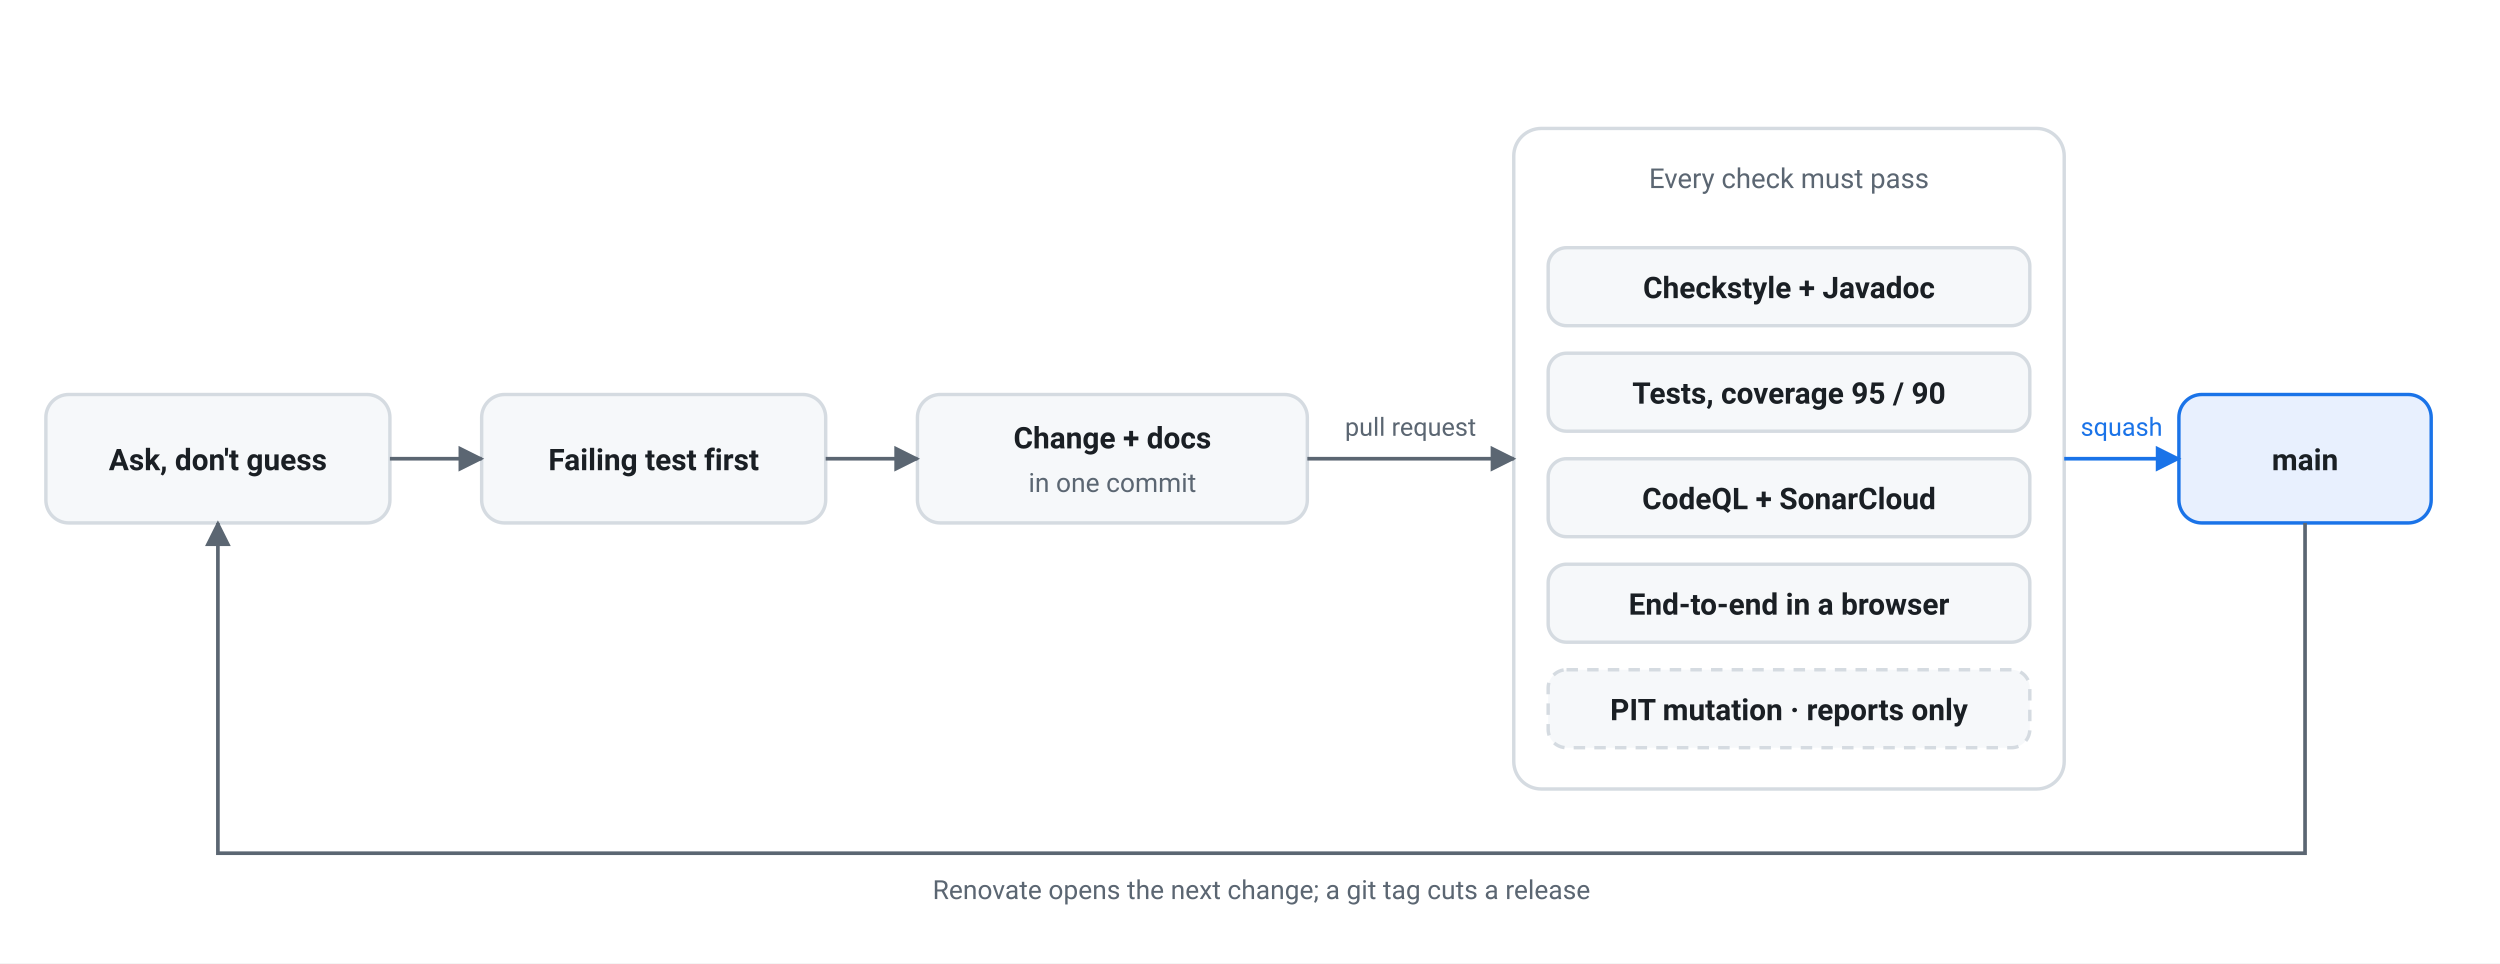
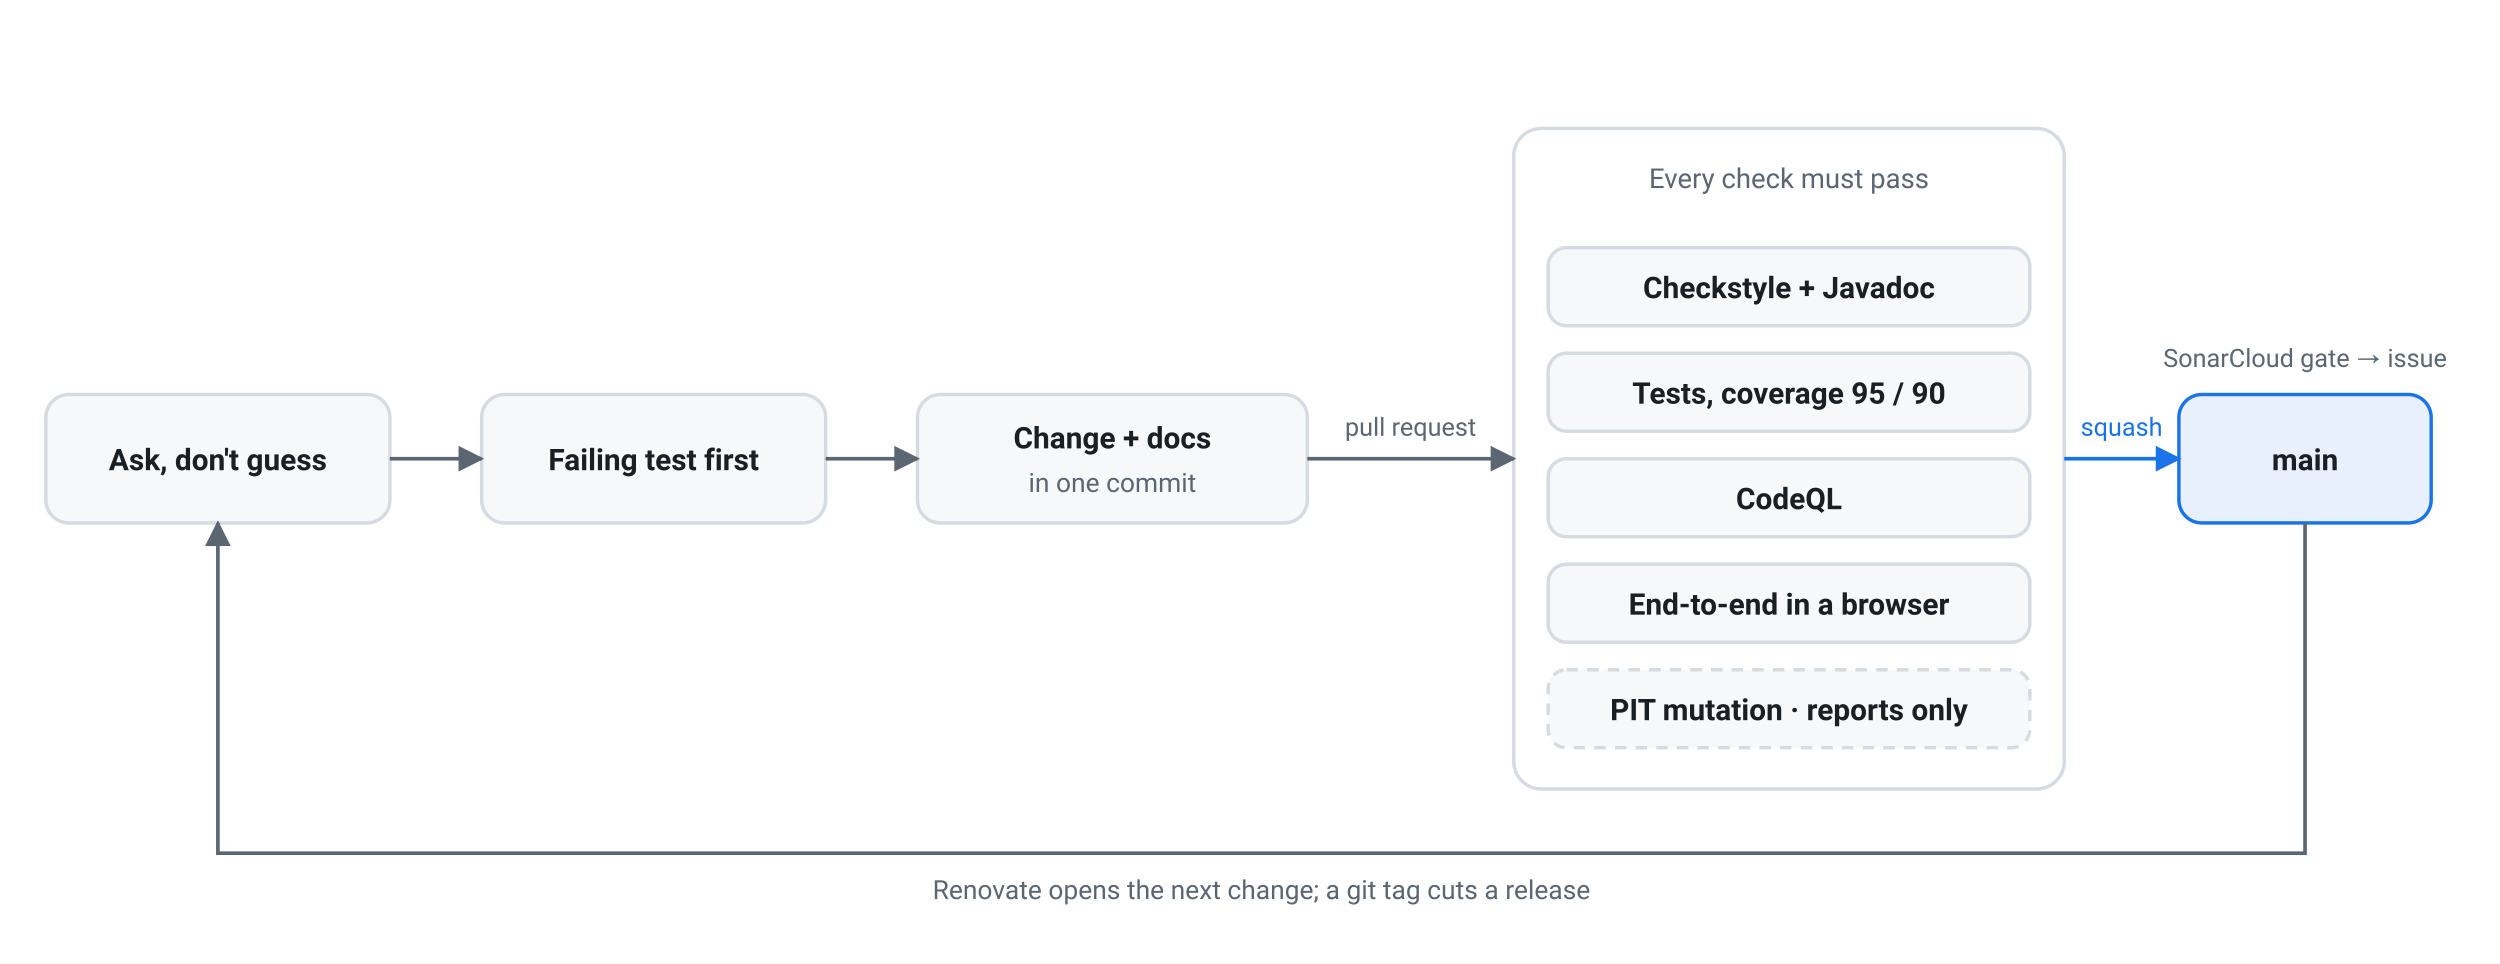
- <svg xmlns="http://www.w3.org/2000/svg" viewBox="0 0 1090 420" width="1090" height="420" role="img" aria-label="Every change starts from a question rather than a guess, then a failing test, then the change and its documentation in one commit. A pull request must pass Checkstyle, the tests and coverage gate, CodeQL and SonarCloud, and the browser end-to-end run before it is squashed onto main. PIT mutation testing reports but does not block." font-family="system-ui, -apple-system, BlinkMacSystemFont, 'Segoe UI', Roboto, Helvetica, Arial, sans-serif">
+ <svg xmlns="http://www.w3.org/2000/svg" viewBox="0 0 1090 420" width="1090" height="420" role="img" aria-label="Every change starts from a question rather than a guess, then a failing test, then the change and its documentation in one commit. A pull request must pass Checkstyle, the tests and coverage gate, CodeQL, and the browser end-to-end run before it is squashed onto main. SonarCloud then analyses main, and a failed quality gate becomes a GitHub issue. PIT mutation testing reports but does not block." font-family="system-ui, -apple-system, BlinkMacSystemFont, 'Segoe UI', Roboto, Helvetica, Arial, sans-serif">
  <defs>
    <marker id="arrow" viewBox="0 0 10 10" refX="9" refY="5" markerWidth="7" markerHeight="7" orient="auto-start-reverse">
      <path d="M 0 0 L 10 5 L 0 10 z" fill="#5b6672" />
    </marker>
    <marker id="arrow-accent" viewBox="0 0 10 10" refX="9" refY="5" markerWidth="7" markerHeight="7" orient="auto-start-reverse">
      <path d="M 0 0 L 10 5 L 0 10 z" fill="#1a73e8" />
    </marker>
  </defs>
  <rect width="1090" height="420" fill="#ffffff" />
  <rect x="20" y="172" width="150" height="56" rx="10" fill="#f6f8fa" stroke="#d5dbe1" stroke-width="1.5" />
  <text x="95.0" y="205.0" text-anchor="middle" font-size="13" font-weight="600" fill="#1a1f24">Ask, don't guess</text>
  <rect x="210" y="172" width="150" height="56" rx="10" fill="#f6f8fa" stroke="#d5dbe1" stroke-width="1.5" />
  <text x="285.0" y="205.0" text-anchor="middle" font-size="13" font-weight="600" fill="#1a1f24">Failing test first</text>
  <rect x="400" y="172" width="170" height="56" rx="10" fill="#f6f8fa" stroke="#d5dbe1" stroke-width="1.5" />
  <text x="485.0" y="195.5" text-anchor="middle" font-size="13" font-weight="600" fill="#1a1f24">Change + docs</text>
  <text x="485.0" y="214.5" text-anchor="middle" font-size="11.5" font-weight="400" fill="#5b6672">in one commit</text>
  <rect x="950" y="172" width="110" height="56" rx="10" fill="#e8f0fe" stroke="#1a73e8" stroke-width="1.5" />
  <text x="1005.0" y="205.0" text-anchor="middle" font-size="13" font-weight="600" fill="#1a1f24">main</text>
  <polyline points="170,200 210,200" fill="none" stroke="#5b6672" stroke-width="1.6" marker-end="url(#arrow)" />
  <polyline points="360,200 400,200" fill="none" stroke="#5b6672" stroke-width="1.6" marker-end="url(#arrow)" />
  <rect x="660" y="56.0" width="240" height="288" rx="12" fill="none" stroke="#d5dbe1" stroke-width="1.5" />
  <text x="780.0" y="82.0" text-anchor="middle" font-size="12" fill="#5b6672">Every check must pass</text>
  <polyline points="570,200 660,200" fill="none" stroke="#5b6672" stroke-width="1.6" marker-end="url(#arrow)" />
  <text x="615" y="190" text-anchor="middle" font-size="11" fill="#5b6672">pull request</text>
  <polyline points="900,200 950,200" fill="none" stroke="#1a73e8" stroke-width="1.6" marker-end="url(#arrow-accent)" />
  <text x="925" y="190" text-anchor="middle" font-size="11" fill="#1a73e8">squash</text>
+   <text x="1005" y="160" text-anchor="middle" font-size="11" fill="#5b6672">SonarCloud gate → issue</text>
  <rect x="675" y="108.0" width="210" height="34" rx="8" fill="#f6f8fa" stroke="#d5dbe1" stroke-width="1.5" />
  <text x="780.0" y="130.0" text-anchor="middle" font-size="13" font-weight="600" fill="#1a1f24">Checkstyle + Javadoc</text>
  <rect x="675" y="154.0" width="210" height="34" rx="8" fill="#f6f8fa" stroke="#d5dbe1" stroke-width="1.5" />
  <text x="780.0" y="176.0" text-anchor="middle" font-size="13" font-weight="600" fill="#1a1f24">Tests, coverage 95 / 90</text>
  <rect x="675" y="200.0" width="210" height="34" rx="8" fill="#f6f8fa" stroke="#d5dbe1" stroke-width="1.5" />
-   <text x="780.0" y="222.0" text-anchor="middle" font-size="13" font-weight="600" fill="#1a1f24">CodeQL + SonarCloud</text>
+   <text x="780.0" y="222.0" text-anchor="middle" font-size="13" font-weight="600" fill="#1a1f24">CodeQL</text>
  <rect x="675" y="246.0" width="210" height="34" rx="8" fill="#f6f8fa" stroke="#d5dbe1" stroke-width="1.5" />
  <text x="780.0" y="268.0" text-anchor="middle" font-size="13" font-weight="600" fill="#1a1f24">End-to-end in a browser</text>
  <rect x="675" y="292.0" width="210" height="34" rx="8" fill="#f6f8fa" stroke="#d5dbe1" stroke-width="1.5" stroke-dasharray="5 4" />
  <text x="780.0" y="314.0" text-anchor="middle" font-size="13" font-weight="600" fill="#1a1f24">PIT mutation · reports only</text>
  <polyline points="1005,228 1005,372 95,372 95,228" fill="none" stroke="#5b6672" stroke-width="1.6" marker-end="url(#arrow)" />
  <text x="550" y="392" text-anchor="middle" font-size="11.5" fill="#5b6672">Renovate opens the next change; a git tag cuts a release</text>
</svg>
